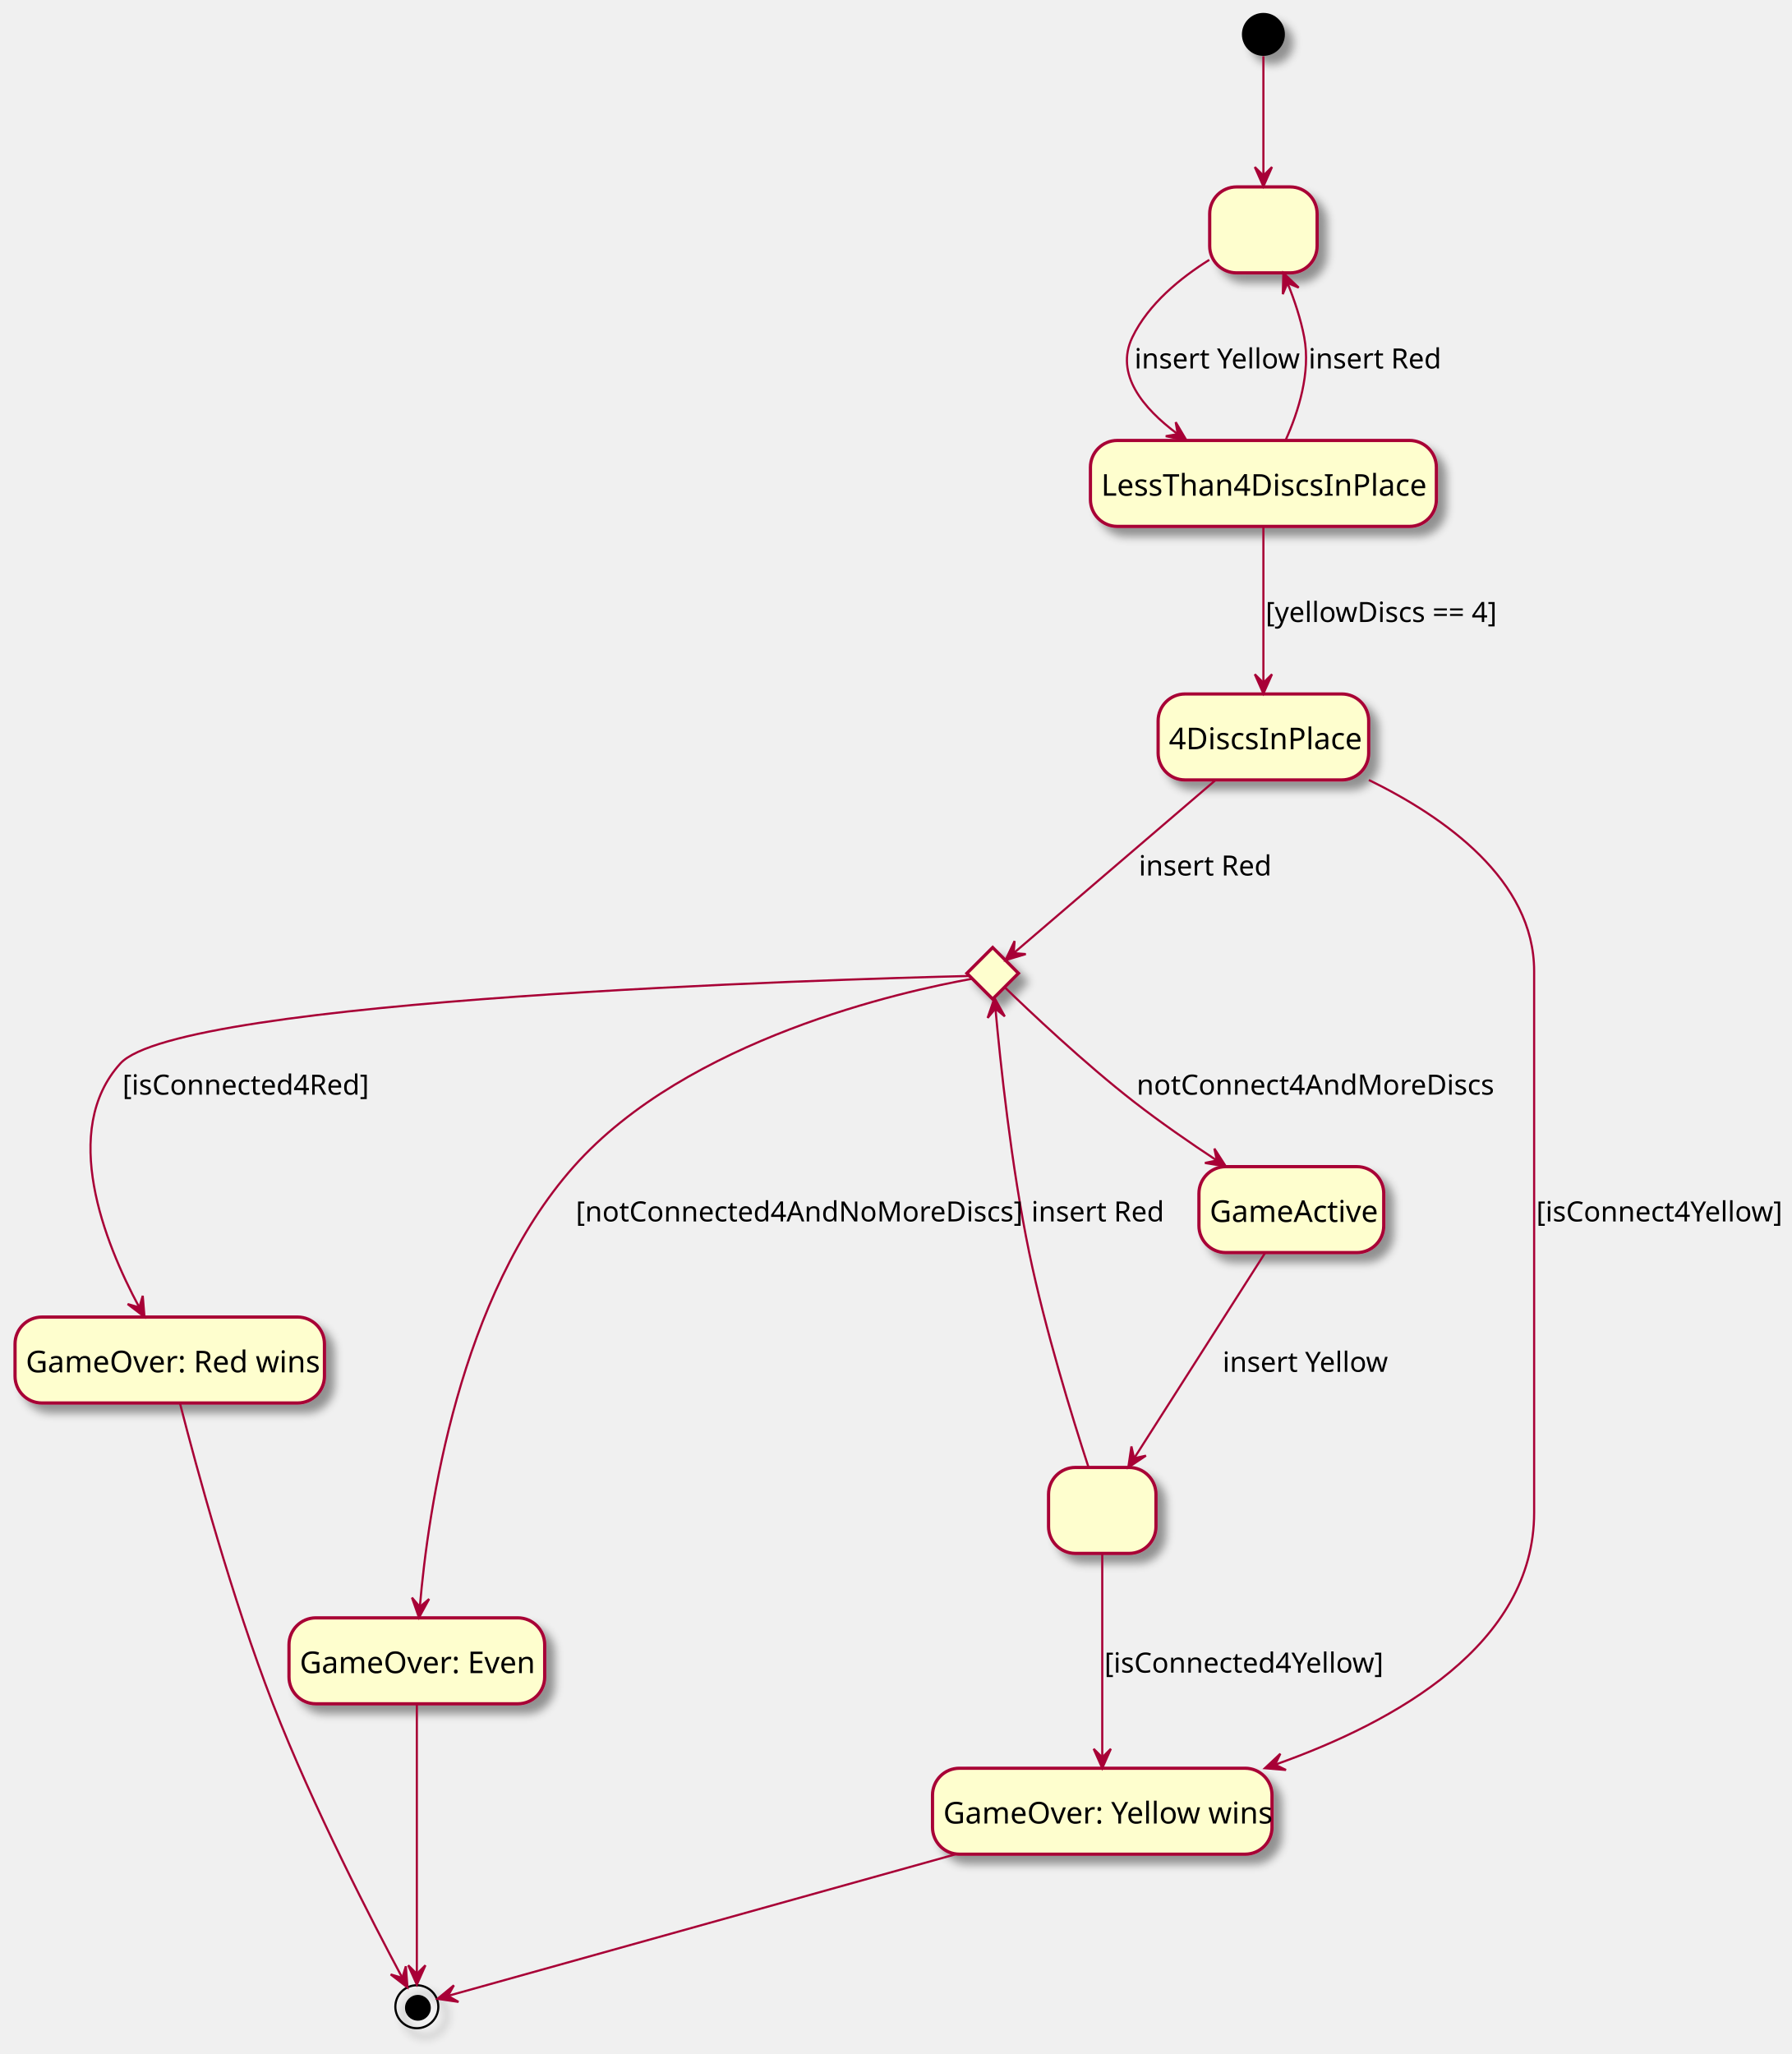
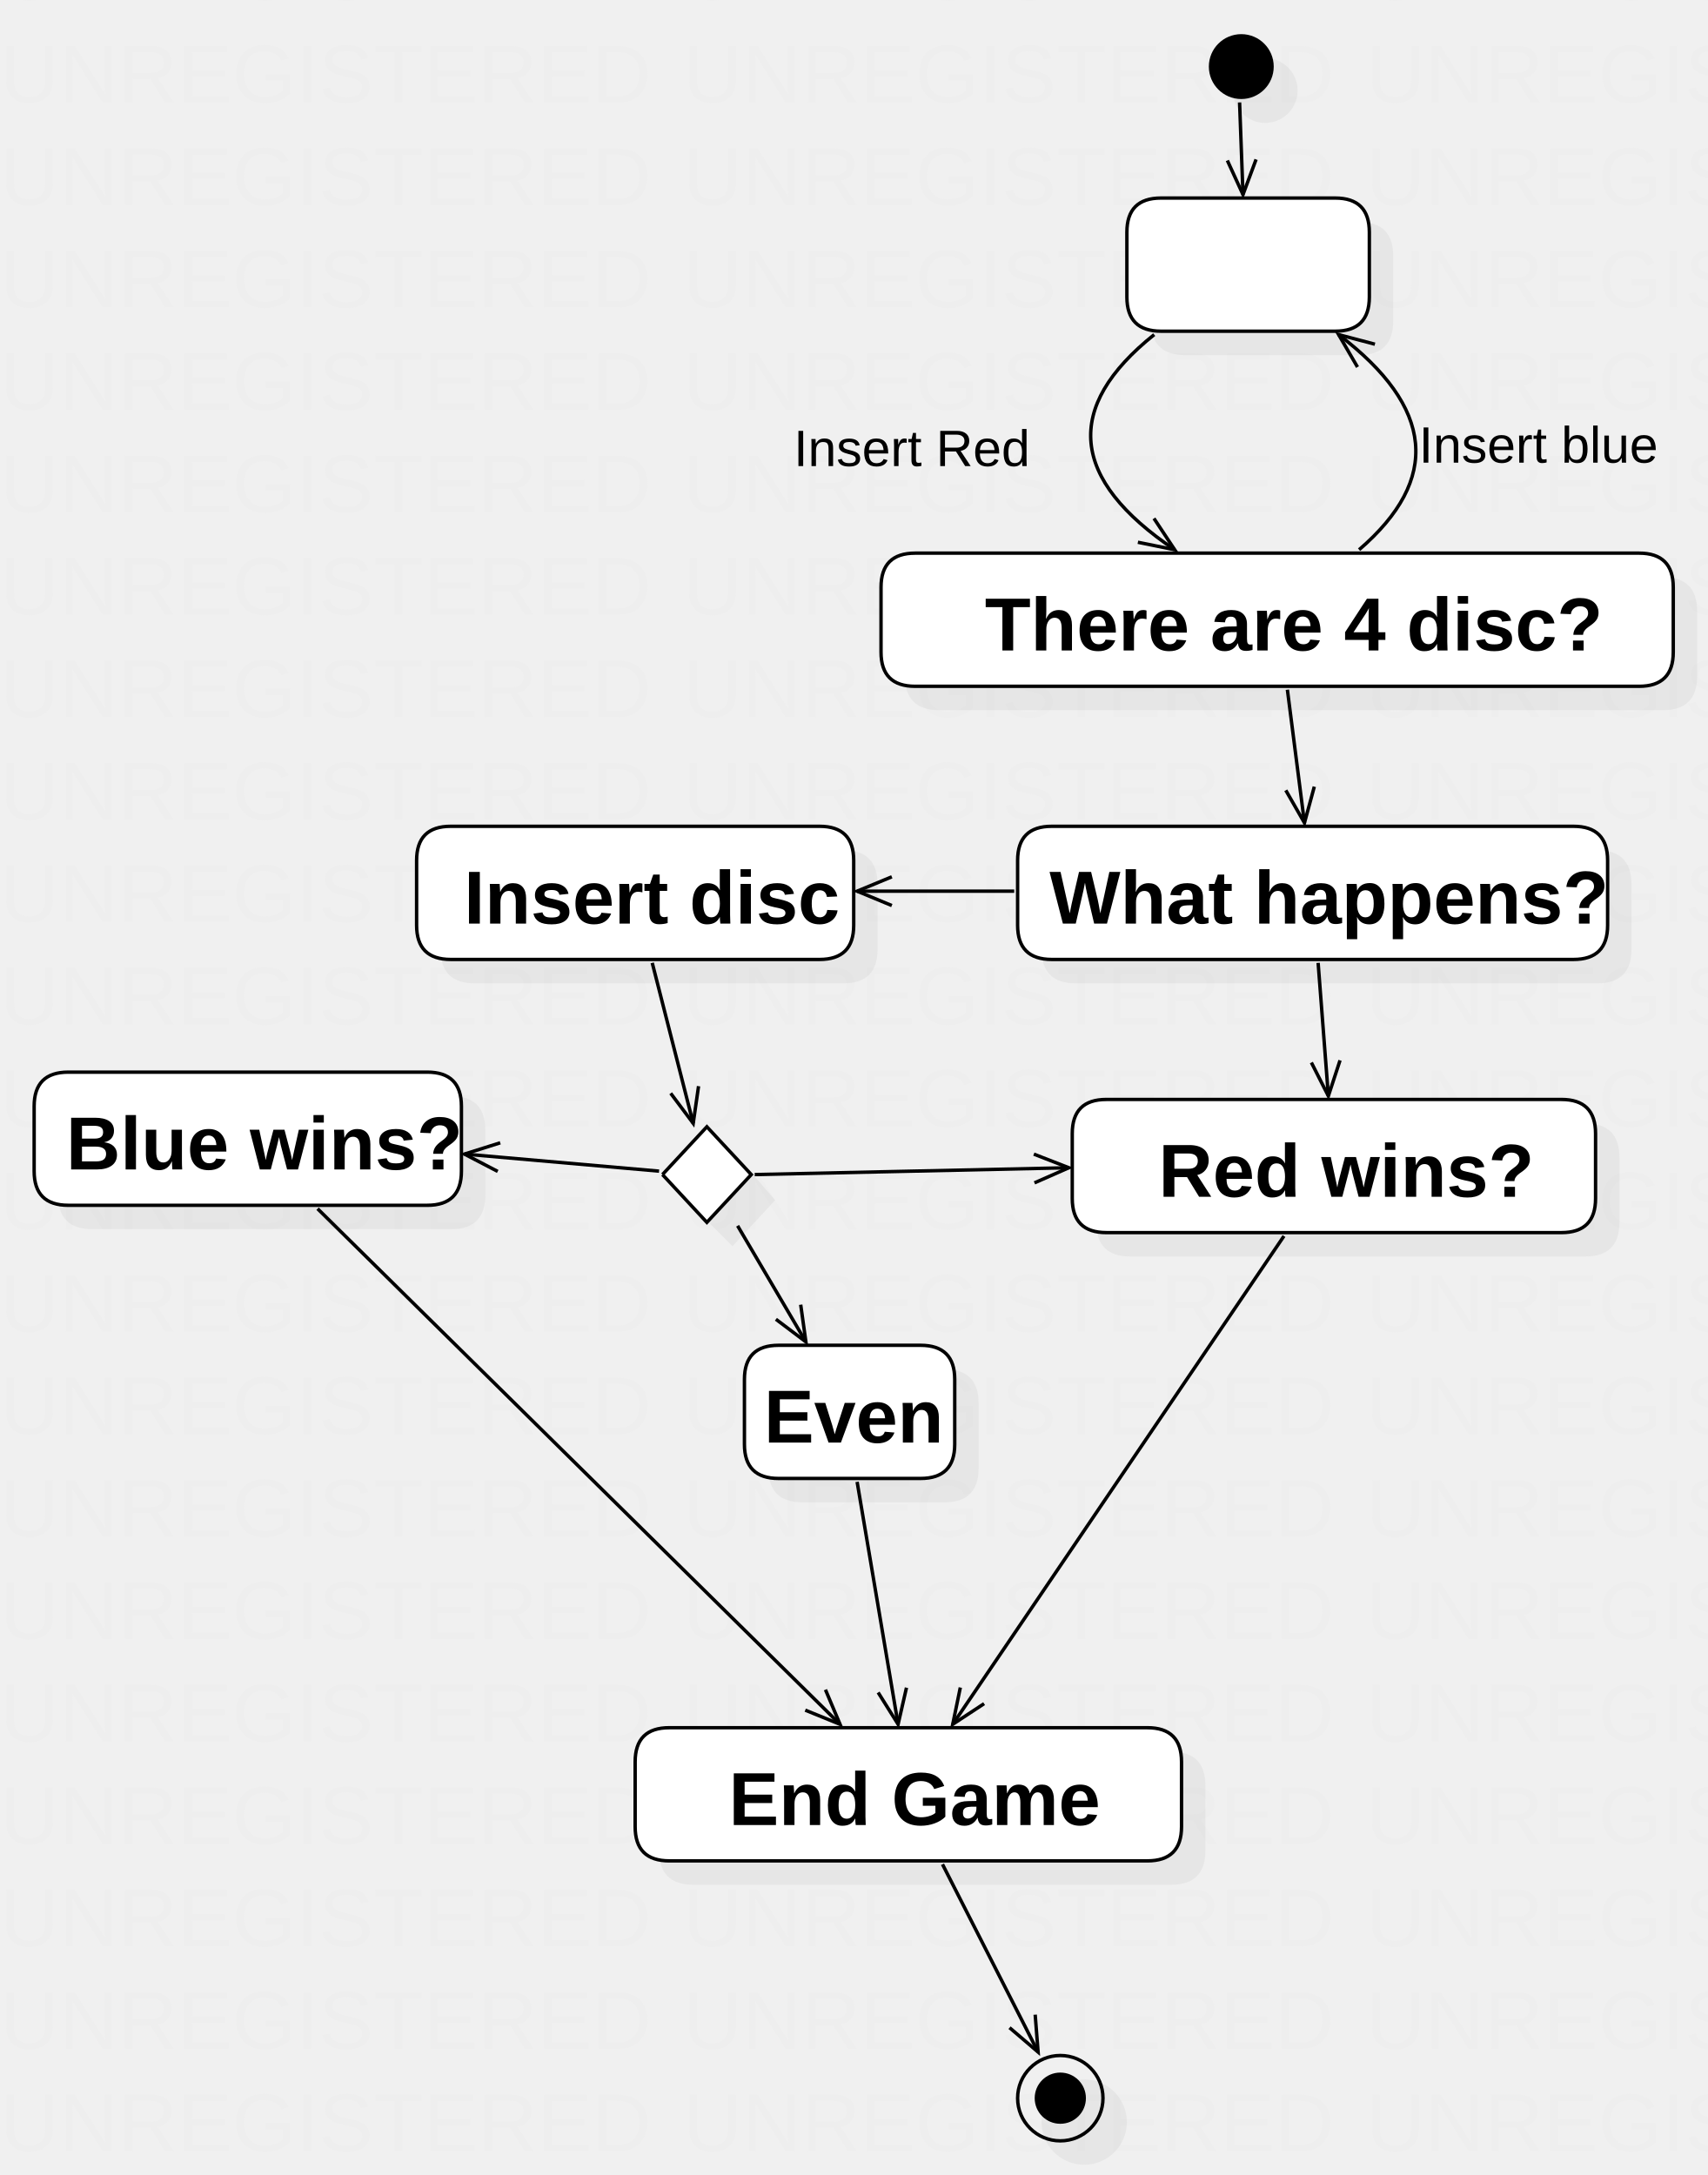
- <svg xmlns="http://www.w3.org/2000/svg" contentScriptType="application/ecmascript" contentStyleType="text/css" height="956px" preserveAspectRatio="none" style="width:834px;height:956px;background:#FFFFFF;" version="1.1" viewBox="0 0 834 956" width="834px" zoomAndPan="magnify">
-   <defs>
-     <filter height="300%" id="f1qyk5oepurab3" width="300%" x="-1" y="-1">
-       <feGaussianBlur result="blurOut" stdDeviation="2.0" />
-       <feColorMatrix in="blurOut" result="blurOut2" type="matrix" values="0 0 0 0 0 0 0 0 0 0 0 0 0 0 0 0 0 0 .4 0" />
-       <feOffset dx="4.0" dy="4.0" in="blurOut2" result="blurOut3" />
-       <feBlend in="SourceGraphic" in2="blurOut3" mode="normal" />
-     </filter>
-   </defs>
+ <svg xmlns="http://www.w3.org/2000/svg" version="1.1" width="500" height="637">
+   <defs />
  <g>
-     <rect fill="#FEFECE" filter="url(#f1qyk5oepurab3)" height="40" rx="12.5" ry="12.5" style="stroke:#A80036;stroke-width:1.5;" width="50" x="563" y="87" />
-     <text fill="#000000" font-family="sans-serif" font-size="14" lengthAdjust="spacing" textLength="0" x="590" y="112.728" />
-     <rect fill="#FEFECE" filter="url(#f1qyk5oepurab3)" height="40" rx="12.5" ry="12.5" style="stroke:#A80036;stroke-width:1.5;" width="161" x="507.5" y="205" />
-     <text fill="#000000" font-family="sans-serif" font-size="14" lengthAdjust="spacing" textLength="151" x="512.5" y="230.728">LessThan4DiscsInPlace</text>
-     <rect fill="#FEFECE" filter="url(#f1qyk5oepurab3)" height="40" rx="12.5" ry="12.5" style="stroke:#A80036;stroke-width:1.5;" width="98" x="539" y="323" />
-     <text fill="#000000" font-family="sans-serif" font-size="14" lengthAdjust="spacing" textLength="88" x="544" y="348.728">4DiscsInPlace</text>
-     <polygon fill="#FEFECE" filter="url(#f1qyk5oepurab3)" points="462,441,474,453,462,465,450,453,462,441" style="stroke:#A80036;stroke-width:1.5;" />
-     <rect fill="#FEFECE" filter="url(#f1qyk5oepurab3)" height="40" rx="12.5" ry="12.5" style="stroke:#A80036;stroke-width:1.5;" width="86" x="558" y="543" />
-     <text fill="#000000" font-family="sans-serif" font-size="14" lengthAdjust="spacing" textLength="76" x="563" y="568.729">GameActive</text>
-     <rect fill="#FEFECE" filter="url(#f1qyk5oepurab3)" height="40" rx="12.5" ry="12.5" style="stroke:#A80036;stroke-width:1.5;" width="50" x="488" y="683" />
-     <text fill="#000000" font-family="sans-serif" font-size="14" lengthAdjust="spacing" textLength="0" x="515" y="708.729" />
-     <rect fill="#FEFECE" filter="url(#f1qyk5oepurab3)" height="40" rx="12.5" ry="12.5" style="stroke:#A80036;stroke-width:1.5;" width="144" x="7" y="613" />
-     <text fill="#000000" font-family="sans-serif" font-size="14" lengthAdjust="spacing" textLength="134" x="12" y="638.729">GameOver: Red wins</text>
-     <rect fill="#FEFECE" filter="url(#f1qyk5oepurab3)" height="40" rx="12.5" ry="12.5" style="stroke:#A80036;stroke-width:1.5;" width="158" x="434" y="823" />
-     <text fill="#000000" font-family="sans-serif" font-size="14" lengthAdjust="spacing" textLength="148" x="439" y="848.729">GameOver: Yellow wins</text>
-     <rect fill="#FEFECE" filter="url(#f1qyk5oepurab3)" height="40" rx="12.5" ry="12.5" style="stroke:#A80036;stroke-width:1.5;" width="119" x="134.5" y="753" />
-     <text fill="#000000" font-family="sans-serif" font-size="14" lengthAdjust="spacing" textLength="109" x="139.5" y="778.729">GameOver: Even</text>
-     <ellipse cx="588" cy="16" fill="#000000" filter="url(#f1qyk5oepurab3)" rx="10" ry="10" style="stroke:none;stroke-width:1.0;" />
-     <ellipse cx="194" cy="934" filter="url(#f1qyk5oepurab3)" rx="10" ry="10" style="stroke:#000000;stroke-width:1.0;fill:none;" />
-     <ellipse cx="194.5" cy="934.5" fill="#000000" rx="6" ry="6" style="stroke:none;stroke-width:1.0;" />
-     <path d="M588,26.19 C588,39.18 588,63.38 588,81.73 " fill="none" id="*start-to-A" style="stroke:#A80036;stroke-width:1.0;" />
-     <polygon fill="#A80036" points="588,86.74,592,77.74,588,81.74,584,77.74,588,86.74" style="stroke:#A80036;stroke-width:1.0;" />
-     <path d="M562.82,120.94 C549.53,129.26 534.46,141.44 527,157 C518.79,174.13 531.9,190.01 548.04,202 " fill="none" id="A-to-B" style="stroke:#A80036;stroke-width:1.0;" />
-     <polygon fill="#A80036" points="552.2,204.97,547.19,196.491,548.128,202.069,542.549,203.007,552.2,204.97" style="stroke:#A80036;stroke-width:1.0;" />
-     <text fill="#000000" font-family="sans-serif" font-size="13" lengthAdjust="spacing" textLength="74" x="528" y="171.495">insert Yellow</text>
-     <path d="M598.34,204.87 C604.31,191.59 610.07,173.4 607,157 C605.42,148.53 602.42,139.65 599.26,131.8 " fill="none" id="B-to-A" style="stroke:#A80036;stroke-width:1.0;" />
-     <polygon fill="#A80036" points="597.29,127.07,597.033,136.916,599.201,131.69,604.426,133.858,597.29,127.07" style="stroke:#A80036;stroke-width:1.0;" />
-     <text fill="#000000" font-family="sans-serif" font-size="13" lengthAdjust="spacing" textLength="59" x="609" y="171.495">insert Red</text>
-     <path d="M588,245.16 C588,264.97 588,295.98 588,317.55 " fill="none" id="B-to-C" style="stroke:#A80036;stroke-width:1.0;" />
-     <polygon fill="#A80036" points="588,322.82,592,313.82,588,317.82,584,313.82,588,322.82" style="stroke:#A80036;stroke-width:1.0;" />
-     <text fill="#000000" font-family="sans-serif" font-size="13" lengthAdjust="spacing" textLength="108" x="589" y="289.495">[yellowDiscs == 4]</text>
-     <path d="M565.76,363.06 C538.06,386.8 491.93,426.34 471.85,443.56 " fill="none" id="C-to-D" style="stroke:#A80036;stroke-width:1.0;" />
-     <polygon fill="#A80036" points="467.97,446.88,477.406,444.06,471.766,443.626,472.2,437.986,467.97,446.88" style="stroke:#A80036;stroke-width:1.0;" />
-     <text fill="#000000" font-family="sans-serif" font-size="13" lengthAdjust="spacing" textLength="59" x="530" y="407.495">insert Red</text>
-     <path d="M637.08,363.03 C672.45,380.32 714,409.65 714,452 C714,452 714,452 714,704 C714,765.32 649.62,801.44 593.74,821.23 " fill="none" id="C-to-H" style="stroke:#A80036;stroke-width:1.0;" />
-     <polygon fill="#A80036" points="588.7,822.98,598.515,823.795,593.422,821.335,595.882,816.241,588.7,822.98" style="stroke:#A80036;stroke-width:1.0;" />
-     <text fill="#000000" font-family="sans-serif" font-size="13" lengthAdjust="spacing" textLength="111" x="715" y="568.495">[isConnect4Yellow]</text>
-     <path d="M467.59,459.49 C478.69,470.26 504.45,494.71 528,513 C540.03,522.34 553.76,531.84 566.05,539.96 " fill="none" id="D-to-E" style="stroke:#A80036;stroke-width:1.0;" />
-     <polygon fill="#A80036" points="570.51,542.88,565.188,534.593,566.332,540.133,560.792,541.278,570.51,542.88" style="stroke:#A80036;stroke-width:1.0;" />
-     <text fill="#000000" font-family="sans-serif" font-size="13" lengthAdjust="spacing" textLength="158" x="529" y="509.495">notConnect4AndMoreDiscs</text>
-     <path d="M588.76,583.19 C572.87,608.11 545.14,651.6 528,678.48 " fill="none" id="E-to-F" style="stroke:#A80036;stroke-width:1.0;" />
-     <polygon fill="#A80036" points="525.13,682.97,533.332,677.517,527.811,678.749,526.579,673.228,525.13,682.97" style="stroke:#A80036;stroke-width:1.0;" />
-     <text fill="#000000" font-family="sans-serif" font-size="13" lengthAdjust="spacing" textLength="74" x="569" y="638.495">insert Yellow</text>
-     <path d="M506.58,682.84 C498.98,659.51 486.42,618.76 479,583 C470.59,542.49 465.51,493.92 463.3,469.55 " fill="none" id="F-to-D" style="stroke:#A80036;stroke-width:1.0;" />
-     <polygon fill="#A80036" points="462.85,464.45,459.662,473.769,463.292,469.43,467.631,473.061,462.85,464.45" style="stroke:#A80036;stroke-width:1.0;" />
-     <text fill="#000000" font-family="sans-serif" font-size="13" lengthAdjust="spacing" textLength="59" x="480" y="568.495">insert Red</text>
-     <path d="M451.13,454.25 C389.27,455.77 83.32,464.78 56,495 C27.9,526.08 48.53,578.06 64.69,608.26 " fill="none" id="D-to-G" style="stroke:#A80036;stroke-width:1.0;" />
-     <polygon fill="#A80036" points="67.24,612.92,66.428,603.105,64.84,608.534,59.411,606.945,67.24,612.92" style="stroke:#A80036;stroke-width:1.0;" />
-     <text fill="#000000" font-family="sans-serif" font-size="13" lengthAdjust="spacing" textLength="110" x="57" y="509.495">[isConnected4Red]</text>
-     <path d="M83.83,653.41 C91.6,683.69 107.93,743.8 127,793 C145.73,841.32 174.13,896.05 187.1,920.29 " fill="none" id="G-to-*end" style="stroke:#A80036;stroke-width:1.0;" />
-     <polygon fill="#A80036" points="189.63,924.99,188.881,915.17,187.258,920.589,181.839,918.965,189.63,924.99" style="stroke:#A80036;stroke-width:1.0;" />
-     <path d="M452.24,455.59 C420.6,461.26 319.85,483.42 267,543 C213.67,603.12 199.27,702.38 195.4,747.87 " fill="none" id="D-to-I" style="stroke:#A80036;stroke-width:1.0;" />
-     <polygon fill="#A80036" points="195,752.88,199.709,744.23,195.401,747.896,191.735,743.588,195,752.88" style="stroke:#A80036;stroke-width:1.0;" />
-     <text fill="#000000" font-family="sans-serif" font-size="13" lengthAdjust="spacing" textLength="196" x="268" y="568.495">[notConnected4AndNoMoreDiscs]</text>
-     <path d="M194,793.18 C194,825.39 194,889.66 194,918.45 " fill="none" id="I-to-*end" style="stroke:#A80036;stroke-width:1.0;" />
-     <polygon fill="#A80036" points="194,923.72,198,914.72,194,918.72,190,914.72,194,923.72" style="stroke:#A80036;stroke-width:1.0;" />
-     <path d="M513,723.19 C513,747.91 513,790.88 513,817.81 " fill="none" id="F-to-H" style="stroke:#A80036;stroke-width:1.0;" />
-     <polygon fill="#A80036" points="513,822.97,517,813.97,513,817.97,509,813.97,513,822.97" style="stroke:#A80036;stroke-width:1.0;" />
-     <text fill="#000000" font-family="sans-serif" font-size="13" lengthAdjust="spacing" textLength="125" x="514" y="778.495">[isConnected4Yellow]</text>
-     <path d="M444.57,863.09 C368.18,884.41 249.88,917.41 208.71,928.89 " fill="none" id="H-to-*end" style="stroke:#A80036;stroke-width:1.0;" />
-     <polygon fill="#A80036" points="203.65,930.31,213.394,931.745,208.466,928.967,211.244,924.039,203.65,930.31" style="stroke:#A80036;stroke-width:1.0;" />
+     <text fill="#eeeeee" stroke="none" font-family="Arial" font-size="24px" font-style="normal" font-weight="normal" text-decoration="none" x="0" y="0">UNREGISTERED</text>
+     <text fill="#eeeeee" stroke="none" font-family="Arial" font-size="24px" font-style="normal" font-weight="normal" text-decoration="none" x="0" y="30">UNREGISTERED</text>
+     <text fill="#eeeeee" stroke="none" font-family="Arial" font-size="24px" font-style="normal" font-weight="normal" text-decoration="none" x="0" y="60">UNREGISTERED</text>
+     <text fill="#eeeeee" stroke="none" font-family="Arial" font-size="24px" font-style="normal" font-weight="normal" text-decoration="none" x="0" y="90">UNREGISTERED</text>
+     <text fill="#eeeeee" stroke="none" font-family="Arial" font-size="24px" font-style="normal" font-weight="normal" text-decoration="none" x="0" y="120">UNREGISTERED</text>
+     <text fill="#eeeeee" stroke="none" font-family="Arial" font-size="24px" font-style="normal" font-weight="normal" text-decoration="none" x="0" y="150">UNREGISTERED</text>
+     <text fill="#eeeeee" stroke="none" font-family="Arial" font-size="24px" font-style="normal" font-weight="normal" text-decoration="none" x="0" y="180">UNREGISTERED</text>
+     <text fill="#eeeeee" stroke="none" font-family="Arial" font-size="24px" font-style="normal" font-weight="normal" text-decoration="none" x="0" y="210">UNREGISTERED</text>
+     <text fill="#eeeeee" stroke="none" font-family="Arial" font-size="24px" font-style="normal" font-weight="normal" text-decoration="none" x="0" y="240">UNREGISTERED</text>
+     <text fill="#eeeeee" stroke="none" font-family="Arial" font-size="24px" font-style="normal" font-weight="normal" text-decoration="none" x="0" y="270">UNREGISTERED</text>
+     <text fill="#eeeeee" stroke="none" font-family="Arial" font-size="24px" font-style="normal" font-weight="normal" text-decoration="none" x="0" y="300">UNREGISTERED</text>
+     <text fill="#eeeeee" stroke="none" font-family="Arial" font-size="24px" font-style="normal" font-weight="normal" text-decoration="none" x="0" y="330">UNREGISTERED</text>
+     <text fill="#eeeeee" stroke="none" font-family="Arial" font-size="24px" font-style="normal" font-weight="normal" text-decoration="none" x="0" y="360">UNREGISTERED</text>
+     <text fill="#eeeeee" stroke="none" font-family="Arial" font-size="24px" font-style="normal" font-weight="normal" text-decoration="none" x="0" y="390">UNREGISTERED</text>
+     <text fill="#eeeeee" stroke="none" font-family="Arial" font-size="24px" font-style="normal" font-weight="normal" text-decoration="none" x="0" y="420">UNREGISTERED</text>
+     <text fill="#eeeeee" stroke="none" font-family="Arial" font-size="24px" font-style="normal" font-weight="normal" text-decoration="none" x="0" y="450">UNREGISTERED</text>
+     <text fill="#eeeeee" stroke="none" font-family="Arial" font-size="24px" font-style="normal" font-weight="normal" text-decoration="none" x="0" y="480">UNREGISTERED</text>
+     <text fill="#eeeeee" stroke="none" font-family="Arial" font-size="24px" font-style="normal" font-weight="normal" text-decoration="none" x="0" y="510">UNREGISTERED</text>
+     <text fill="#eeeeee" stroke="none" font-family="Arial" font-size="24px" font-style="normal" font-weight="normal" text-decoration="none" x="0" y="540">UNREGISTERED</text>
+     <text fill="#eeeeee" stroke="none" font-family="Arial" font-size="24px" font-style="normal" font-weight="normal" text-decoration="none" x="0" y="570">UNREGISTERED</text>
+     <text fill="#eeeeee" stroke="none" font-family="Arial" font-size="24px" font-style="normal" font-weight="normal" text-decoration="none" x="0" y="600">UNREGISTERED</text>
+     <text fill="#eeeeee" stroke="none" font-family="Arial" font-size="24px" font-style="normal" font-weight="normal" text-decoration="none" x="0" y="630">UNREGISTERED</text>
+     <text fill="#eeeeee" stroke="none" font-family="Arial" font-size="24px" font-style="normal" font-weight="normal" text-decoration="none" x="200" y="0">UNREGISTERED</text>
+     <text fill="#eeeeee" stroke="none" font-family="Arial" font-size="24px" font-style="normal" font-weight="normal" text-decoration="none" x="200" y="30">UNREGISTERED</text>
+     <text fill="#eeeeee" stroke="none" font-family="Arial" font-size="24px" font-style="normal" font-weight="normal" text-decoration="none" x="200" y="60">UNREGISTERED</text>
+     <text fill="#eeeeee" stroke="none" font-family="Arial" font-size="24px" font-style="normal" font-weight="normal" text-decoration="none" x="200" y="90">UNREGISTERED</text>
+     <text fill="#eeeeee" stroke="none" font-family="Arial" font-size="24px" font-style="normal" font-weight="normal" text-decoration="none" x="200" y="120">UNREGISTERED</text>
+     <text fill="#eeeeee" stroke="none" font-family="Arial" font-size="24px" font-style="normal" font-weight="normal" text-decoration="none" x="200" y="150">UNREGISTERED</text>
+     <text fill="#eeeeee" stroke="none" font-family="Arial" font-size="24px" font-style="normal" font-weight="normal" text-decoration="none" x="200" y="180">UNREGISTERED</text>
+     <text fill="#eeeeee" stroke="none" font-family="Arial" font-size="24px" font-style="normal" font-weight="normal" text-decoration="none" x="200" y="210">UNREGISTERED</text>
+     <text fill="#eeeeee" stroke="none" font-family="Arial" font-size="24px" font-style="normal" font-weight="normal" text-decoration="none" x="200" y="240">UNREGISTERED</text>
+     <text fill="#eeeeee" stroke="none" font-family="Arial" font-size="24px" font-style="normal" font-weight="normal" text-decoration="none" x="200" y="270">UNREGISTERED</text>
+     <text fill="#eeeeee" stroke="none" font-family="Arial" font-size="24px" font-style="normal" font-weight="normal" text-decoration="none" x="200" y="300">UNREGISTERED</text>
+     <text fill="#eeeeee" stroke="none" font-family="Arial" font-size="24px" font-style="normal" font-weight="normal" text-decoration="none" x="200" y="330">UNREGISTERED</text>
+     <text fill="#eeeeee" stroke="none" font-family="Arial" font-size="24px" font-style="normal" font-weight="normal" text-decoration="none" x="200" y="360">UNREGISTERED</text>
+     <text fill="#eeeeee" stroke="none" font-family="Arial" font-size="24px" font-style="normal" font-weight="normal" text-decoration="none" x="200" y="390">UNREGISTERED</text>
+     <text fill="#eeeeee" stroke="none" font-family="Arial" font-size="24px" font-style="normal" font-weight="normal" text-decoration="none" x="200" y="420">UNREGISTERED</text>
+     <text fill="#eeeeee" stroke="none" font-family="Arial" font-size="24px" font-style="normal" font-weight="normal" text-decoration="none" x="200" y="450">UNREGISTERED</text>
+     <text fill="#eeeeee" stroke="none" font-family="Arial" font-size="24px" font-style="normal" font-weight="normal" text-decoration="none" x="200" y="480">UNREGISTERED</text>
+     <text fill="#eeeeee" stroke="none" font-family="Arial" font-size="24px" font-style="normal" font-weight="normal" text-decoration="none" x="200" y="510">UNREGISTERED</text>
+     <text fill="#eeeeee" stroke="none" font-family="Arial" font-size="24px" font-style="normal" font-weight="normal" text-decoration="none" x="200" y="540">UNREGISTERED</text>
+     <text fill="#eeeeee" stroke="none" font-family="Arial" font-size="24px" font-style="normal" font-weight="normal" text-decoration="none" x="200" y="570">UNREGISTERED</text>
+     <text fill="#eeeeee" stroke="none" font-family="Arial" font-size="24px" font-style="normal" font-weight="normal" text-decoration="none" x="200" y="600">UNREGISTERED</text>
+     <text fill="#eeeeee" stroke="none" font-family="Arial" font-size="24px" font-style="normal" font-weight="normal" text-decoration="none" x="200" y="630">UNREGISTERED</text>
+     <text fill="#eeeeee" stroke="none" font-family="Arial" font-size="24px" font-style="normal" font-weight="normal" text-decoration="none" x="400" y="0">UNREGISTERED</text>
+     <text fill="#eeeeee" stroke="none" font-family="Arial" font-size="24px" font-style="normal" font-weight="normal" text-decoration="none" x="400" y="30">UNREGISTERED</text>
+     <text fill="#eeeeee" stroke="none" font-family="Arial" font-size="24px" font-style="normal" font-weight="normal" text-decoration="none" x="400" y="60">UNREGISTERED</text>
+     <text fill="#eeeeee" stroke="none" font-family="Arial" font-size="24px" font-style="normal" font-weight="normal" text-decoration="none" x="400" y="90">UNREGISTERED</text>
+     <text fill="#eeeeee" stroke="none" font-family="Arial" font-size="24px" font-style="normal" font-weight="normal" text-decoration="none" x="400" y="120">UNREGISTERED</text>
+     <text fill="#eeeeee" stroke="none" font-family="Arial" font-size="24px" font-style="normal" font-weight="normal" text-decoration="none" x="400" y="150">UNREGISTERED</text>
+     <text fill="#eeeeee" stroke="none" font-family="Arial" font-size="24px" font-style="normal" font-weight="normal" text-decoration="none" x="400" y="180">UNREGISTERED</text>
+     <text fill="#eeeeee" stroke="none" font-family="Arial" font-size="24px" font-style="normal" font-weight="normal" text-decoration="none" x="400" y="210">UNREGISTERED</text>
+     <text fill="#eeeeee" stroke="none" font-family="Arial" font-size="24px" font-style="normal" font-weight="normal" text-decoration="none" x="400" y="240">UNREGISTERED</text>
+     <text fill="#eeeeee" stroke="none" font-family="Arial" font-size="24px" font-style="normal" font-weight="normal" text-decoration="none" x="400" y="270">UNREGISTERED</text>
+     <text fill="#eeeeee" stroke="none" font-family="Arial" font-size="24px" font-style="normal" font-weight="normal" text-decoration="none" x="400" y="300">UNREGISTERED</text>
+     <text fill="#eeeeee" stroke="none" font-family="Arial" font-size="24px" font-style="normal" font-weight="normal" text-decoration="none" x="400" y="330">UNREGISTERED</text>
+     <text fill="#eeeeee" stroke="none" font-family="Arial" font-size="24px" font-style="normal" font-weight="normal" text-decoration="none" x="400" y="360">UNREGISTERED</text>
+     <text fill="#eeeeee" stroke="none" font-family="Arial" font-size="24px" font-style="normal" font-weight="normal" text-decoration="none" x="400" y="390">UNREGISTERED</text>
+     <text fill="#eeeeee" stroke="none" font-family="Arial" font-size="24px" font-style="normal" font-weight="normal" text-decoration="none" x="400" y="420">UNREGISTERED</text>
+     <text fill="#eeeeee" stroke="none" font-family="Arial" font-size="24px" font-style="normal" font-weight="normal" text-decoration="none" x="400" y="450">UNREGISTERED</text>
+     <text fill="#eeeeee" stroke="none" font-family="Arial" font-size="24px" font-style="normal" font-weight="normal" text-decoration="none" x="400" y="480">UNREGISTERED</text>
+     <text fill="#eeeeee" stroke="none" font-family="Arial" font-size="24px" font-style="normal" font-weight="normal" text-decoration="none" x="400" y="510">UNREGISTERED</text>
+     <text fill="#eeeeee" stroke="none" font-family="Arial" font-size="24px" font-style="normal" font-weight="normal" text-decoration="none" x="400" y="540">UNREGISTERED</text>
+     <text fill="#eeeeee" stroke="none" font-family="Arial" font-size="24px" font-style="normal" font-weight="normal" text-decoration="none" x="400" y="570">UNREGISTERED</text>
+     <text fill="#eeeeee" stroke="none" font-family="Arial" font-size="24px" font-style="normal" font-weight="normal" text-decoration="none" x="400" y="600">UNREGISTERED</text>
+     <text fill="#eeeeee" stroke="none" font-family="Arial" font-size="24px" font-style="normal" font-weight="normal" text-decoration="none" x="400" y="630">UNREGISTERED</text>
+     <g transform="translate(-30,-22) scale(1,1)">
+       <path fill="#C0C0C0" stroke="none" d="M 391 48.5 C 391 43.253 395.253 39 400.5 39 C 405.747 39 410 43.253 410 48.5 C 410 53.747 405.747 58 400.5 58 C 395.253 58 391 53.747 391 48.5 Z" opacity="0.2" />
+     </g>
+     <g transform="translate(-30,-22) scale(1,1)">
+       <path fill="#000000" stroke="none" d="M 384 41.5 C 384 36.253 388.253 32 393.5 32 C 398.747 32 403 36.253 403 41.5 C 403 46.747 398.747 51 393.5 51 C 388.253 51 384 46.747 384 41.5 Z" />
+     </g>
+     <g transform="translate(-30,-22) scale(1,1)">
+       <path fill="#C0C0C0" stroke="none" d="M 335 643.5 C 335 636.596 340.596 631 347.5 631 C 354.404 631 360 636.596 360 643.5 C 360 650.404 354.404 656 347.5 656 C 340.596 656 335 650.404 335 643.5 Z" opacity="0.2" />
+     </g>
+     <g transform="translate(-30,-22) scale(1,1)">
+       <path fill="none" stroke="#000000" d="M 328 636.5 C 328 629.596 333.596 624 340.5 624 C 347.404 624 353 629.596 353 636.5 C 353 643.404 347.404 649 340.5 649 C 333.596 649 328 643.404 328 636.5 Z" stroke-miterlimit="10" />
+     </g>
+     <g transform="translate(-30,-22) scale(1,1)">
+       <path fill="#000000" stroke="none" d="M 333 636.5 C 333 632.358 336.358 629 340.5 629 C 344.642 629 348 632.358 348 636.5 C 348 640.642 344.642 644 340.5 644 C 336.358 644 333 640.642 333 636.5 Z" />
+     </g>
+     <g transform="translate(-30,-22) scale(1,1)">
+       <path fill="#C0C0C0" stroke="none" d="M 377 87 L 428 87 Q 438 87 438 97 L 438 116 Q 438 126 428 126 L 377 126 Q 367 126 367 116 L 367 97 Q 367 87 377 87 Z" opacity="0.2" />
+     </g>
+     <g transform="translate(-30,-22) scale(1,1)">
+       <path fill="#ffffff" stroke="none" d="M 370 80 L 421 80 Q 431 80 431 90 L 431 109 Q 431 119 421 119 L 370 119 Q 360 119 360 109 L 360 90 Q 360 80 370 80 Z" />
+     </g>
+     <g transform="translate(-30,-22) scale(1,1)">
+       <path fill="none" stroke="#000000" d="M 370 80 L 421 80 Q 431 80 431 90 L 431 109 Q 431 119 421 119 L 370 119 Q 360 119 360 109 L 360 90 Q 360 80 370 80 Z" stroke-miterlimit="10" />
+     </g>
+     <g transform="translate(-30,-22) scale(1,1)">
+       <g>
+         <path fill="none" stroke="none" />
+         <text fill="#ffffff" stroke="none" font-family="Arial" font-size="22px" font-style="normal" font-weight="bold" text-decoration="none" x="392.444" y="108.5">.</text>
+       </g>
+     </g>
+     <g transform="translate(-30,-22) scale(1,1)">
+       <path fill="#C0C0C0" stroke="none" d="M 305 191 L 517 191 Q 527 191 527 201 L 527 220 Q 527 230 517 230 L 305 230 Q 295 230 295 220 L 295 201 Q 295 191 305 191 Z" opacity="0.2" />
+     </g>
+     <g transform="translate(-30,-22) scale(1,1)">
+       <path fill="#ffffff" stroke="none" d="M 298 184 L 510 184 Q 520 184 520 194 L 520 213 Q 520 223 510 223 L 298 223 Q 288 223 288 213 L 288 194 Q 288 184 298 184 Z" />
+     </g>
+     <g transform="translate(-30,-22) scale(1,1)">
+       <path fill="none" stroke="#000000" d="M 298 184 L 510 184 Q 520 184 520 194 L 520 213 Q 520 223 510 223 L 298 223 Q 288 223 288 213 L 288 194 Q 288 184 298 184 Z" stroke-miterlimit="10" />
+     </g>
+     <g transform="translate(-30,-22) scale(1,1)">
+       <g>
+         <path fill="none" stroke="none" />
+         <text fill="#000000" stroke="none" font-family="Arial" font-size="22px" font-style="normal" font-weight="bold" text-decoration="none" x="318.401" y="212.5">There are 4 disc?</text>
+       </g>
+     </g>
+     <g transform="translate(-30,-22) scale(1,1)">
+       <path fill="#C0C0C0" stroke="none" d="M 169 271 L 277 271 Q 287 271 287 281 L 287 300 Q 287 310 277 310 L 169 310 Q 159 310 159 300 L 159 281 Q 159 271 169 271 Z" opacity="0.2" />
+     </g>
+     <g transform="translate(-30,-22) scale(1,1)">
+       <path fill="#ffffff" stroke="none" d="M 162 264 L 270 264 Q 280 264 280 274 L 280 293 Q 280 303 270 303 L 162 303 Q 152 303 152 293 L 152 274 Q 152 264 162 264 Z" />
+     </g>
+     <g transform="translate(-30,-22) scale(1,1)">
+       <path fill="none" stroke="#000000" d="M 162 264 L 270 264 Q 280 264 280 274 L 280 293 Q 280 303 270 303 L 162 303 Q 152 303 152 293 L 152 274 Q 152 264 162 264 Z" stroke-miterlimit="10" />
+     </g>
+     <g transform="translate(-30,-22) scale(1,1)">
+       <g>
+         <path fill="none" stroke="none" />
+         <text fill="#000000" stroke="none" font-family="Arial" font-size="22px" font-style="normal" font-weight="bold" text-decoration="none" x="165.872" y="292.5">Insert disc</text>
+       </g>
+     </g>
+     <g transform="translate(-30,-22) scale(1,1)">
+       <path fill="#C0C0C0" stroke="none" d="M 231 373.5 L 244.5 359 L 257 373.5 L 244.5 387 L 231 373.5" opacity="0.2" />
+     </g>
+     <g transform="translate(-30,-22) scale(1,1)">
+       <path fill="#ffffff" stroke="none" d="M 224 366 L 237 352 L 250 366 L 237 380 L 224 366" />
+     </g>
+     <g transform="translate(-30,-22) scale(1,1)">
+       <path fill="none" stroke="#000000" d="M 224 366 L 237 352 L 250 366 L 237 380 L 224 366 L 224 366" stroke-miterlimit="10" />
+     </g>
+     <g transform="translate(-30,-22) scale(1,1)">
+       <path fill="#C0C0C0" stroke="none" d="M 361 351 L 494.246 351 Q 504.246 351 504.246 361 L 504.246 380 Q 504.246 390 494.246 390 L 361 390 Q 351 390 351 380 L 351 361 Q 351 351 361 351 Z" opacity="0.2" />
+     </g>
+     <g transform="translate(-30,-22) scale(1,1)">
+       <path fill="#ffffff" stroke="none" d="M 354 344 L 487.246 344 Q 497.246 344 497.246 354 L 497.246 373 Q 497.246 383 487.246 383 L 354 383 Q 344 383 344 373 L 344 354 Q 344 344 354 344 Z" />
+     </g>
+     <g transform="translate(-30,-22) scale(1,1)">
+       <path fill="none" stroke="#000000" d="M 354 344 L 487.246 344 Q 497.246 344 497.246 354 L 497.246 373 Q 497.246 383 487.246 383 L 354 383 Q 344 383 344 373 L 344 354 Q 344 344 354 344 Z" stroke-miterlimit="10" />
+     </g>
+     <g transform="translate(-30,-22) scale(1,1)">
+       <g>
+         <path fill="none" stroke="none" />
+         <text fill="#000000" stroke="none" font-family="Arial" font-size="22px" font-style="normal" font-weight="bold" text-decoration="none" x="369.265" y="372.5">Red wins?</text>
+       </g>
+     </g>
+     <g transform="translate(-30,-22) scale(1,1)">
+       <path fill="#C0C0C0" stroke="none" d="M 233 535 L 373 535 Q 383 535 383 545 L 383 564 Q 383 574 373 574 L 233 574 Q 223 574 223 564 L 223 545 Q 223 535 233 535 Z" opacity="0.2" />
+     </g>
+     <g transform="translate(-30,-22) scale(1,1)">
+       <path fill="#ffffff" stroke="none" d="M 226 528 L 366 528 Q 376 528 376 538 L 376 557 Q 376 567 366 567 L 226 567 Q 216 567 216 557 L 216 538 Q 216 528 226 528 Z" />
+     </g>
+     <g transform="translate(-30,-22) scale(1,1)">
+       <path fill="none" stroke="#000000" d="M 226 528 L 366 528 Q 376 528 376 538 L 376 557 Q 376 567 366 567 L 226 567 Q 216 567 216 557 L 216 538 Q 216 528 226 528 Z" stroke-miterlimit="10" />
+     </g>
+     <g transform="translate(-30,-22) scale(1,1)">
+       <g>
+         <path fill="none" stroke="none" />
+         <text fill="#000000" stroke="none" font-family="Arial" font-size="22px" font-style="normal" font-weight="bold" text-decoration="none" x="243.417" y="556.5">End Game</text>
+       </g>
+     </g>
+     <g transform="translate(-30,-22) scale(1,1)">
+       <path fill="none" stroke="#000000" d="M 428 183 Q 464 152 422 120" stroke-miterlimit="10" />
+     </g>
+     <g transform="translate(-30,-22) scale(1,1)">
+       <path fill="none" stroke="#000000" d="M 432.635 122.811 L 422 120 L 427.533 129.507" stroke-miterlimit="10" />
+     </g>
+     <g transform="translate(-30,-22) scale(1,1)">
+       <g>
+         <path fill="none" stroke="none" />
+         <text fill="#000000" stroke="none" font-family="Arial" font-size="15px" font-style="normal" font-weight="normal" text-decoration="none" x="445.5" y="157.5">Insert blue</text>
+       </g>
+     </g>
+     <g transform="translate(-30,-22) scale(1,1)">
+       <path fill="none" stroke="#000000" d="M 368 120 Q 328 152 374 183" stroke-miterlimit="10" />
+     </g>
+     <g transform="translate(-30,-22) scale(1,1)">
+       <path fill="none" stroke="#000000" d="M 363.22 180.811 L 374 183 L 367.925 173.83" stroke-miterlimit="10" />
+     </g>
+     <g transform="translate(-30,-22) scale(1,1)">
+       <g>
+         <path fill="none" stroke="none" />
+         <text fill="#000000" stroke="none" font-family="Arial" font-size="15px" font-style="normal" font-weight="normal" text-decoration="none" x="262.42" y="158.5">Insert Red</text>
+       </g>
+     </g>
+     <g transform="translate(-30,-22) scale(1,1)">
+       <path fill="none" stroke="#000000" d="M 393 52 L 394 79" stroke-miterlimit="10" />
+     </g>
+     <g transform="translate(-30,-22) scale(1,1)">
+       <path fill="none" stroke="#000000" d="M 389.417 69 L 394 79 L 397.83 68.688" stroke-miterlimit="10" />
+     </g>
+     <g transform="translate(-30,-22) scale(1,1)">
+       <path fill="none" stroke="#000000" d="M 306 568 L 334 623" stroke-miterlimit="10" />
+     </g>
+     <g transform="translate(-30,-22) scale(1,1)">
+       <path fill="none" stroke="#000000" d="M 325.638 615.853 L 334 623 L 333.141 612.034" stroke-miterlimit="10" />
+     </g>
+     <g transform="translate(-30,-22) scale(1,1)">
+       <path fill="none" stroke="#000000" d="M 251 366 L 343 364" stroke-miterlimit="10" />
+     </g>
+     <g transform="translate(-30,-22) scale(1,1)">
+       <path fill="none" stroke="#000000" d="M 332.931 368.429 L 343 364 L 332.748 360.012" stroke-miterlimit="10" />
+     </g>
+     <g transform="translate(-30,-22) scale(1,1)">
+       <path fill="none" stroke="#000000" d="M 406 384 L 309 527" stroke-miterlimit="10" />
+     </g>
+     <g transform="translate(-30,-22) scale(1,1)">
+       <path fill="none" stroke="#000000" d="M 311.221 516.227 L 309 527 L 318.189 520.953" stroke-miterlimit="10" />
+     </g>
+     <g transform="translate(-30,-22) scale(1,1)">
+       <path fill="#C0C0C0" stroke="none" d="M 265 423 L 306.583 423 Q 316.583 423 316.583 433 L 316.583 452 Q 316.583 462 306.583 462 L 265 462 Q 255 462 255 452 L 255 433 Q 255 423 265 423 Z" opacity="0.2" />
+     </g>
+     <g transform="translate(-30,-22) scale(1,1)">
+       <path fill="#ffffff" stroke="none" d="M 258 416 L 299.583 416 Q 309.583 416 309.583 426 L 309.583 445 Q 309.583 455 299.583 455 L 258 455 Q 248 455 248 445 L 248 426 Q 248 416 258 416 Z" />
+     </g>
+     <g transform="translate(-30,-22) scale(1,1)">
+       <path fill="none" stroke="#000000" d="M 258 416 L 299.583 416 Q 309.583 416 309.583 426 L 309.583 445 Q 309.583 455 299.583 455 L 258 455 Q 248 455 248 445 L 248 426 Q 248 416 258 416 Z" stroke-miterlimit="10" />
+     </g>
+     <g transform="translate(-30,-22) scale(1,1)">
+       <g>
+         <path fill="none" stroke="none" />
+         <text fill="#000000" stroke="none" font-family="Arial" font-size="22px" font-style="normal" font-weight="bold" text-decoration="none" x="253.719" y="444.5">Even</text>
+       </g>
+     </g>
+     <g transform="translate(-30,-22) scale(1,1)">
+       <path fill="none" stroke="#000000" d="M 281 456 L 293 527" stroke-miterlimit="10" />
+     </g>
+     <g transform="translate(-30,-22) scale(1,1)">
+       <path fill="none" stroke="#000000" d="M 287.156 517.681 L 293 527 L 295.457 516.278" stroke-miterlimit="10" />
+     </g>
+     <g transform="translate(-30,-22) scale(1,1)">
+       <path fill="#C0C0C0" stroke="none" d="M 57 343 L 162.123 343 Q 172.123 343 172.123 353 L 172.123 372 Q 172.123 382 162.123 382 L 57 382 Q 47 382 47 372 L 47 353 Q 47 343 57 343 Z" opacity="0.2" />
+     </g>
+     <g transform="translate(-30,-22) scale(1,1)">
+       <path fill="#ffffff" stroke="none" d="M 50 336 L 155.123 336 Q 165.123 336 165.123 346 L 165.123 365 Q 165.123 375 155.123 375 L 50 375 Q 40 375 40 365 L 40 346 Q 40 336 50 336 Z" />
+     </g>
+     <g transform="translate(-30,-22) scale(1,1)">
+       <path fill="none" stroke="#000000" d="M 50 336 L 155.123 336 Q 165.123 336 165.123 346 L 165.123 365 Q 165.123 375 155.123 375 L 50 375 Q 40 375 40 365 L 40 346 Q 40 336 50 336 Z" stroke-miterlimit="10" />
+     </g>
+     <g transform="translate(-30,-22) scale(1,1)">
+       <g>
+         <path fill="none" stroke="none" />
+         <text fill="#000000" stroke="none" font-family="Arial" font-size="22px" font-style="normal" font-weight="bold" text-decoration="none" x="49.366" y="364.5">Blue wins?</text>
+       </g>
+     </g>
+     <g transform="translate(-30,-22) scale(1,1)">
+       <path fill="none" stroke="#000000" d="M 123 376 L 276 527" stroke-miterlimit="10" />
+     </g>
+     <g transform="translate(-30,-22) scale(1,1)">
+       <path fill="none" stroke="#000000" d="M 265.81 522.857 L 276 527 L 271.724 516.865" stroke-miterlimit="10" />
+     </g>
+     <g transform="translate(-30,-22) scale(1,1)">
+       <path fill="none" stroke="#000000" d="M 221 304 L 233 351" stroke-miterlimit="10" />
+     </g>
+     <g transform="translate(-30,-22) scale(1,1)">
+       <path fill="none" stroke="#000000" d="M 226.407 342.195 L 233 351 L 234.565 340.112" stroke-miterlimit="10" />
+     </g>
+     <g transform="translate(-30,-22) scale(1,1)">
+       <path fill="none" stroke="#000000" d="M 223 365 L 166 360" stroke-miterlimit="10" />
+     </g>
+     <g transform="translate(-30,-22) scale(1,1)">
+       <path fill="none" stroke="#000000" d="M 176.492 356.695 L 166 360 L 175.756 365.081" stroke-miterlimit="10" />
+     </g>
+     <g transform="translate(-30,-22) scale(1,1)">
+       <path fill="none" stroke="#000000" d="M 246 381 L 266 415" stroke-miterlimit="10" />
+     </g>
+     <g transform="translate(-30,-22) scale(1,1)">
+       <path fill="none" stroke="#000000" d="M 257.219 408.375 L 266 415 L 264.476 404.106" stroke-miterlimit="10" />
+     </g>
+     <g transform="translate(-30,-22) scale(1,1)">
+       <path fill="#C0C0C0" stroke="none" d="M 345 271 L 497.775 271 Q 507.775 271 507.775 281 L 507.775 300 Q 507.775 310 497.775 310 L 345 310 Q 335 310 335 300 L 335 281 Q 335 271 345 271 Z" opacity="0.2" />
+     </g>
+     <g transform="translate(-30,-22) scale(1,1)">
+       <path fill="#ffffff" stroke="none" d="M 338 264 L 490.775 264 Q 500.775 264 500.775 274 L 500.775 293 Q 500.775 303 490.775 303 L 338 303 Q 328 303 328 293 L 328 274 Q 328 264 338 264 Z" />
+     </g>
+     <g transform="translate(-30,-22) scale(1,1)">
+       <path fill="none" stroke="#000000" d="M 338 264 L 490.775 264 Q 500.775 264 500.775 274 L 500.775 293 Q 500.775 303 490.775 303 L 338 303 Q 328 303 328 293 L 328 274 Q 328 264 338 264 Z" stroke-miterlimit="10" />
+     </g>
+     <g transform="translate(-30,-22) scale(1,1)">
+       <g>
+         <path fill="none" stroke="none" />
+         <text fill="#000000" stroke="none" font-family="Arial" font-size="22px" font-style="normal" font-weight="bold" text-decoration="none" x="337.334" y="292.5">What happens?</text>
+       </g>
+     </g>
+     <g transform="translate(-30,-22) scale(1,1)">
+       <path fill="none" stroke="#000000" d="M 407 224 L 412 263" stroke-miterlimit="10" />
+     </g>
+     <g transform="translate(-30,-22) scale(1,1)">
+       <path fill="none" stroke="#000000" d="M 406.532 253.455 L 412 263 L 414.883 252.385" stroke-miterlimit="10" />
+     </g>
+     <g transform="translate(-30,-22) scale(1,1)">
+       <path fill="none" stroke="#000000" d="M 327 283 L 281 283" stroke-miterlimit="10" />
+     </g>
+     <g transform="translate(-30,-22) scale(1,1)">
+       <path fill="none" stroke="#000000" d="M 291.163 278.79 L 281 283 L 291.163 287.21" stroke-miterlimit="10" />
+     </g>
+     <g transform="translate(-30,-22) scale(1,1)">
+       <path fill="none" stroke="#000000" d="M 416 304 L 419 343" stroke-miterlimit="10" />
+     </g>
+     <g transform="translate(-30,-22) scale(1,1)">
+       <path fill="none" stroke="#000000" d="M 414.023 333.19 L 419 343 L 422.418 332.544" stroke-miterlimit="10" />
+     </g>
  </g>
</svg>
